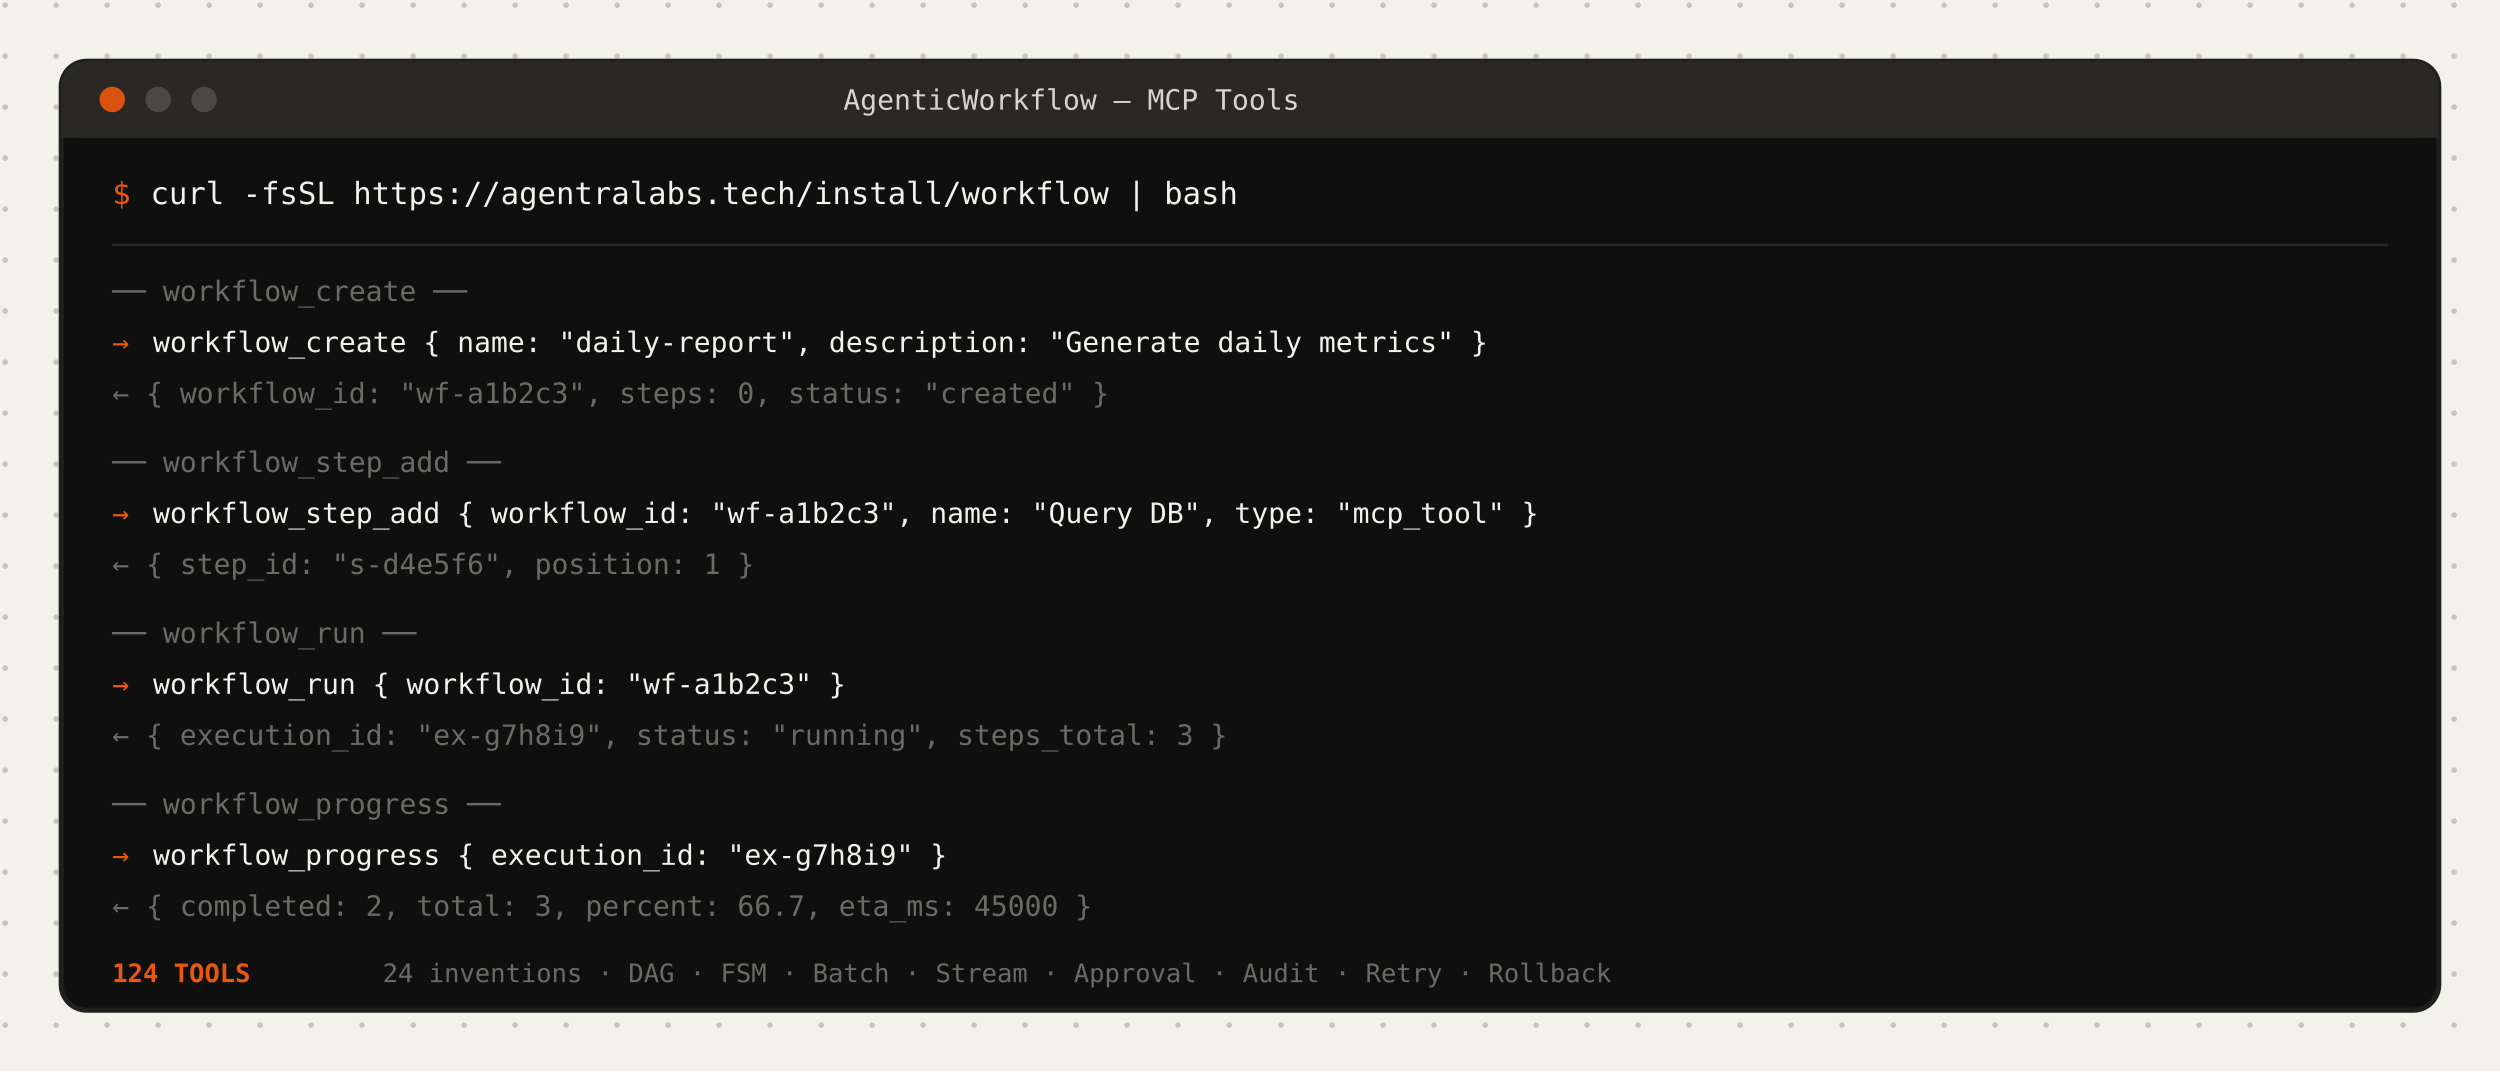
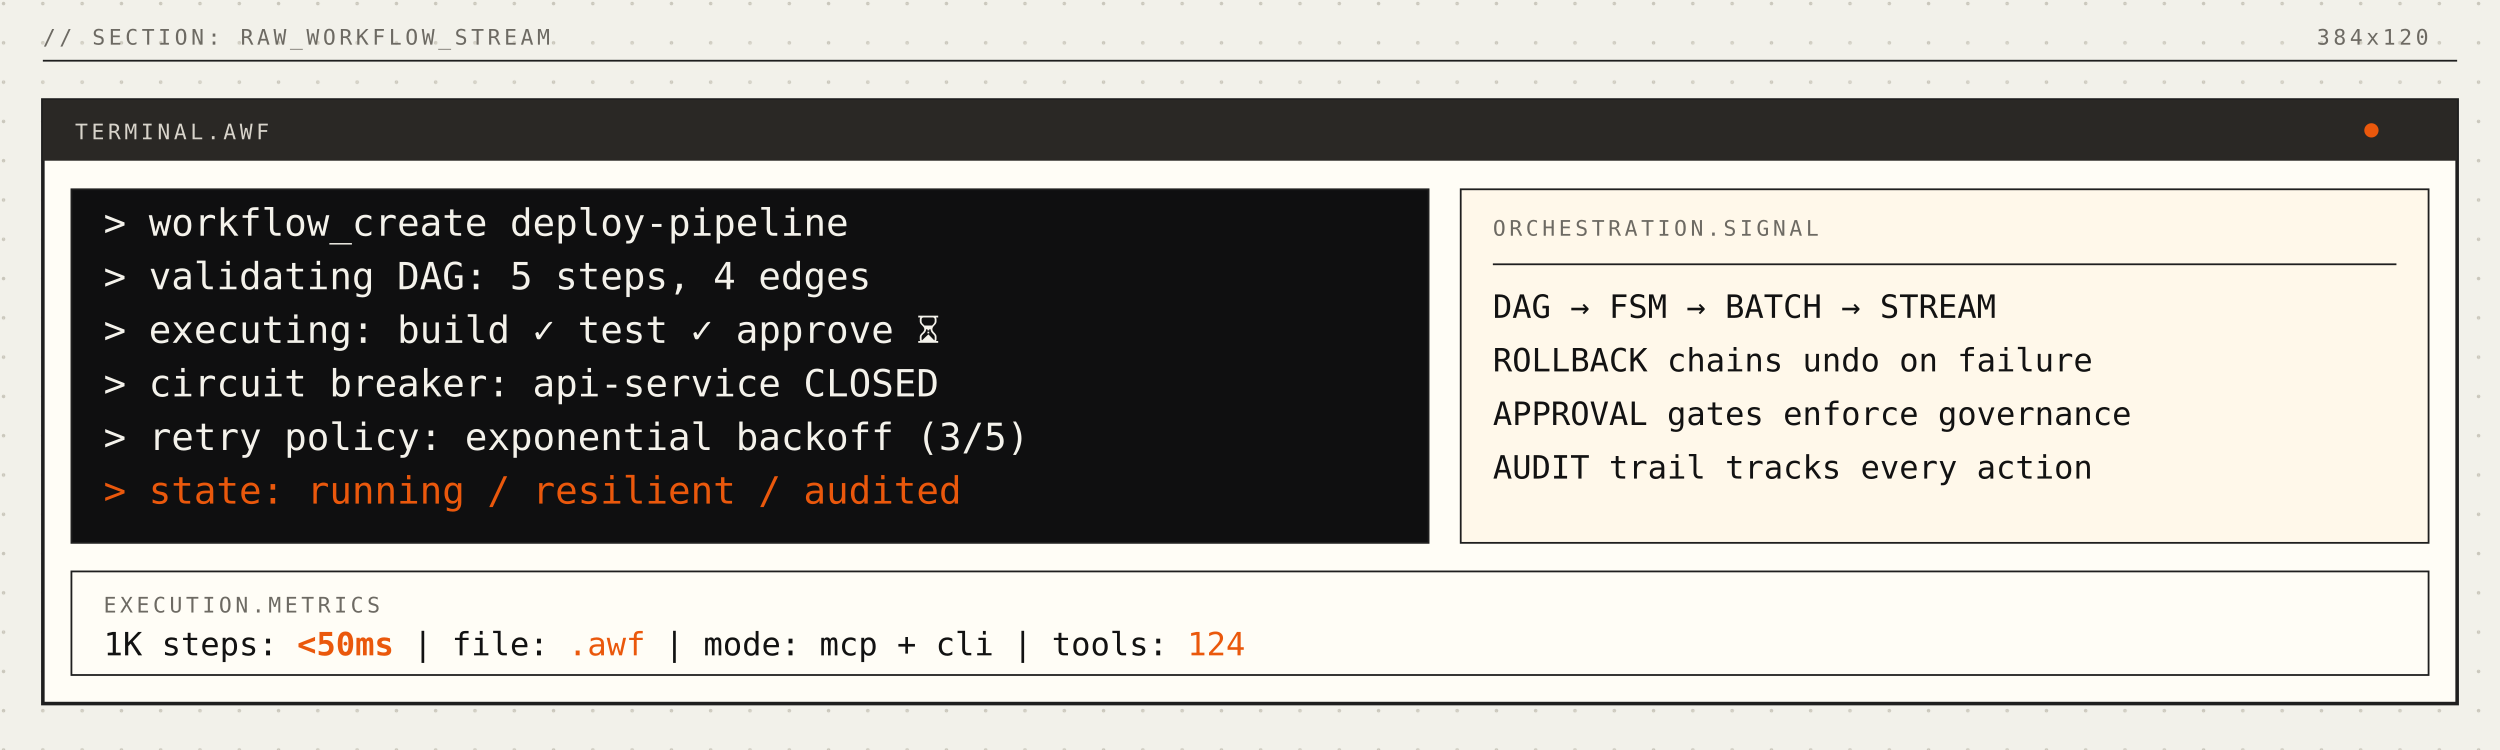
- <svg xmlns="http://www.w3.org/2000/svg" viewBox="0 0 980 420" width="980" height="420">
+ <svg xmlns="http://www.w3.org/2000/svg" viewBox="0 0 1400 420" role="img" aria-label="AgenticWorkflow terminal pane in Agentra design system">
  <defs>
-     <pattern id="dotgrid" width="20" height="20" patternUnits="userSpaceOnUse">
-       <circle cx="2" cy="2" r="1.1" fill="#c8c5bb" />
+     <pattern id="grid" width="22" height="22" patternUnits="userSpaceOnUse">
+       <circle cx="2" cy="2" r="1" fill="#c9c6bb" />
    </pattern>
    <style>
-       .mono { font-family: 'IBM Plex Mono', 'JetBrains Mono', monospace; }
+       .mono { font-family:'IBM Plex Mono','JetBrains Mono',monospace; }
+       .ink { fill:#121212; }
+       .muted { fill:#6d6a63; }
+       .accent { fill:#ea580c; }
    </style>
  </defs>
-   <rect width="980" height="420" fill="#f2f1ea" />
-   <rect width="980" height="420" fill="url(#dotgrid)" />
-   <rect x="24" y="24" width="932" height="372" fill="#0f0f10" stroke="#1f1f1f" stroke-width="2" rx="10" />
-   <rect x="24" y="24" width="932" height="30" fill="#2a2825" rx="10" />
-   <rect x="24" y="44" width="932" height="10" fill="#2a2825" />
-   <circle cx="44" cy="39" r="5" fill="#ea580c" opacity="0.9" />
-   <circle cx="62" cy="39" r="5" fill="#6d6a63" opacity="0.5" />
-   <circle cx="80" cy="39" r="5" fill="#6d6a63" opacity="0.5" />
-   <text x="420" y="43" class="mono" fill="#d8d4cb" font-size="11" text-anchor="middle">AgenticWorkflow — MCP Tools</text>
-   <text x="44" y="80" class="mono" fill="#ea580c" font-size="12">$</text>
-   <text x="59" y="80" class="mono" fill="#f4f2eb" font-size="12">curl -fsSL https://agentralabs.tech/install/workflow | bash</text>
-   <line x1="44" y1="96" x2="936" y2="96" stroke="#2a2825" stroke-width="1" />
-   <text x="44" y="118" class="mono" fill="#6d6a63" font-size="11">── workflow_create ──</text>
-   <text x="44" y="138" class="mono" fill="#ea580c" font-size="11">→</text>
-   <text x="60" y="138" class="mono" fill="#f4f2eb" font-size="11">workflow_create { name: "daily-report", description: "Generate daily metrics" }</text>
-   <text x="44" y="158" class="mono" fill="#6d6a63" font-size="11">← { workflow_id: "wf-a1b2c3", steps: 0, status: "created" }</text>
-   <text x="44" y="185" class="mono" fill="#6d6a63" font-size="11">── workflow_step_add ──</text>
-   <text x="44" y="205" class="mono" fill="#ea580c" font-size="11">→</text>
-   <text x="60" y="205" class="mono" fill="#f4f2eb" font-size="11">workflow_step_add { workflow_id: "wf-a1b2c3", name: "Query DB", type: "mcp_tool" }</text>
-   <text x="44" y="225" class="mono" fill="#6d6a63" font-size="11">← { step_id: "s-d4e5f6", position: 1 }</text>
-   <text x="44" y="252" class="mono" fill="#6d6a63" font-size="11">── workflow_run ──</text>
-   <text x="44" y="272" class="mono" fill="#ea580c" font-size="11">→</text>
-   <text x="60" y="272" class="mono" fill="#f4f2eb" font-size="11">workflow_run { workflow_id: "wf-a1b2c3" }</text>
-   <text x="44" y="292" class="mono" fill="#6d6a63" font-size="11">← { execution_id: "ex-g7h8i9", status: "running", steps_total: 3 }</text>
-   <text x="44" y="319" class="mono" fill="#6d6a63" font-size="11">── workflow_progress ──</text>
-   <text x="44" y="339" class="mono" fill="#ea580c" font-size="11">→</text>
-   <text x="60" y="339" class="mono" fill="#f4f2eb" font-size="11">workflow_progress { execution_id: "ex-g7h8i9" }</text>
-   <text x="44" y="359" class="mono" fill="#6d6a63" font-size="11">← { completed: 2, total: 3, percent: 66.7, eta_ms: 45000 }</text>
-   <text x="44" y="385" class="mono" fill="#ea580c" font-size="10" font-weight="700">124 TOOLS</text>
-   <text x="150" y="385" class="mono" fill="#6d6a63" font-size="10">24 inventions · DAG · FSM · Batch · Stream · Approval · Audit · Retry · Rollback</text>
+   <rect width="1400" height="420" fill="#f2f1ea" />
+   <rect width="1400" height="420" fill="url(#grid)" />
+   <line x1="24" y1="34" x2="1376" y2="34" stroke="#1f1f1f" />
+   <text x="24" y="25" class="mono muted" font-size="12" letter-spacing="2">// SECTION: RAW_WORKFLOW_STREAM</text>
+   <text x="1360" y="25" class="mono muted" font-size="12" text-anchor="end" letter-spacing="2">384x120</text>
+   <rect x="24" y="56" width="1352" height="338" fill="#fffdf6" stroke="#1f1f1f" stroke-width="2" />
+   <rect x="24" y="56" width="1352" height="34" fill="#2a2825" />
+   <text x="42" y="78" class="mono" font-size="12" fill="#d8d4cb" letter-spacing="2">TERMINAL.AWF</text>
+   <circle cx="1328" cy="73" r="4" fill="#ea580c" />
+   <rect x="40" y="106" width="760" height="198" fill="#0f0f10" stroke="#1f1f1f" />
+   <text x="58" y="132" class="mono" font-size="21" fill="#f4f2eb">&gt; workflow_create deploy-pipeline</text>
+   <text x="58" y="162" class="mono" font-size="21" fill="#f4f2eb">&gt; validating DAG: 5 steps, 4 edges</text>
+   <text x="58" y="192" class="mono" font-size="21" fill="#f4f2eb">&gt; executing: build ✓ test ✓ approve ⏳</text>
+   <text x="58" y="222" class="mono" font-size="21" fill="#f4f2eb">&gt; circuit breaker: api-service CLOSED</text>
+   <text x="58" y="252" class="mono" font-size="21" fill="#f4f2eb">&gt; retry policy: exponential backoff (3/5)</text>
+   <text x="58" y="282" class="mono" font-size="21" fill="#ea580c">&gt; state: running / resilient / audited</text>
+   <rect x="818" y="106" width="542" height="198" fill="#fff8ea" stroke="#1f1f1f" />
+   <text x="836" y="132" class="mono muted" font-size="12" letter-spacing="2">ORCHESTRATION.SIGNAL</text>
+   <line x1="836" y1="148" x2="1342" y2="148" stroke="#1f1f1f" />
+   <text x="836" y="178" class="mono ink" font-size="18">DAG → FSM → BATCH → STREAM</text>
+   <text x="836" y="208" class="mono ink" font-size="18">ROLLBACK chains undo on failure</text>
+   <text x="836" y="238" class="mono ink" font-size="18">APPROVAL gates enforce governance</text>
+   <text x="836" y="268" class="mono ink" font-size="18">AUDIT trail tracks every action</text>
+   <rect x="40" y="320" width="1320" height="58" fill="#fffdf6" stroke="#1f1f1f" />
+   <text x="58" y="343" class="mono muted" font-size="12" letter-spacing="2">EXECUTION.METRICS</text>
+   <text x="58" y="367" class="mono ink" font-size="18">1K steps: <tspan class="accent" font-weight="700">&lt;50ms</tspan>  |  file: <tspan class="accent">.awf</tspan>  |  mode: mcp + cli  |  tools: <tspan class="accent">124</tspan>
+   </text>
</svg>
